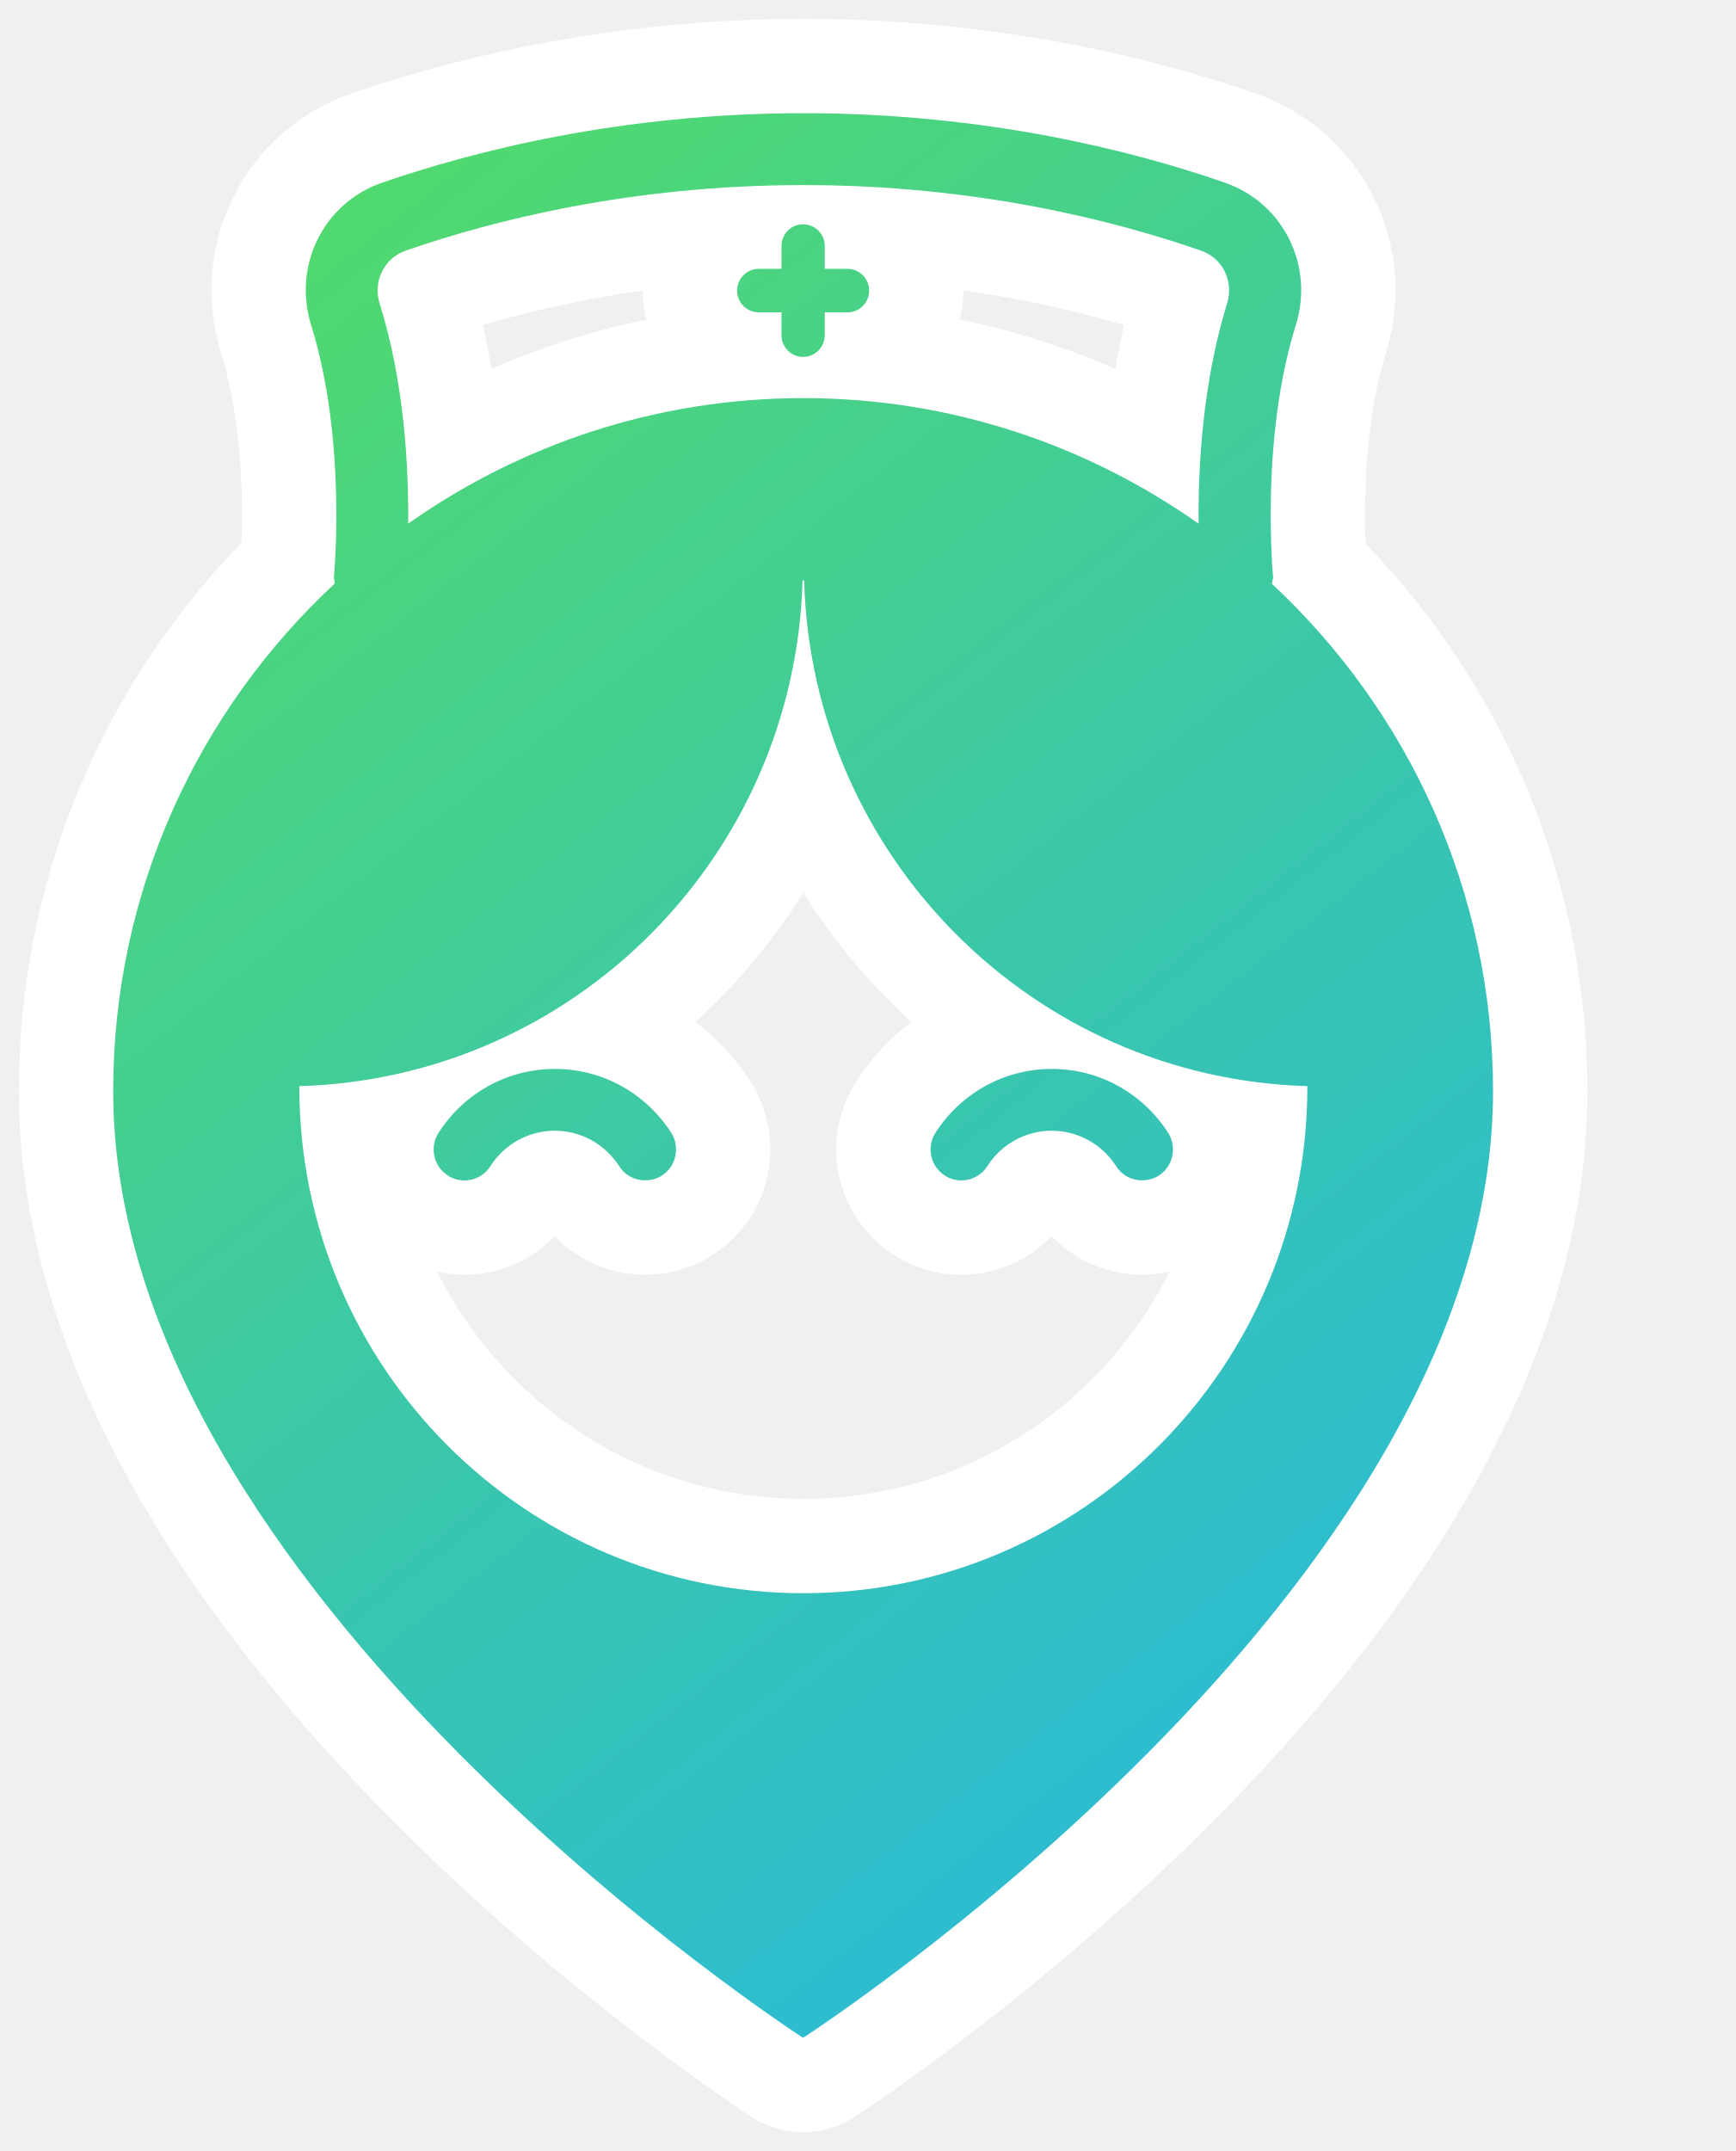
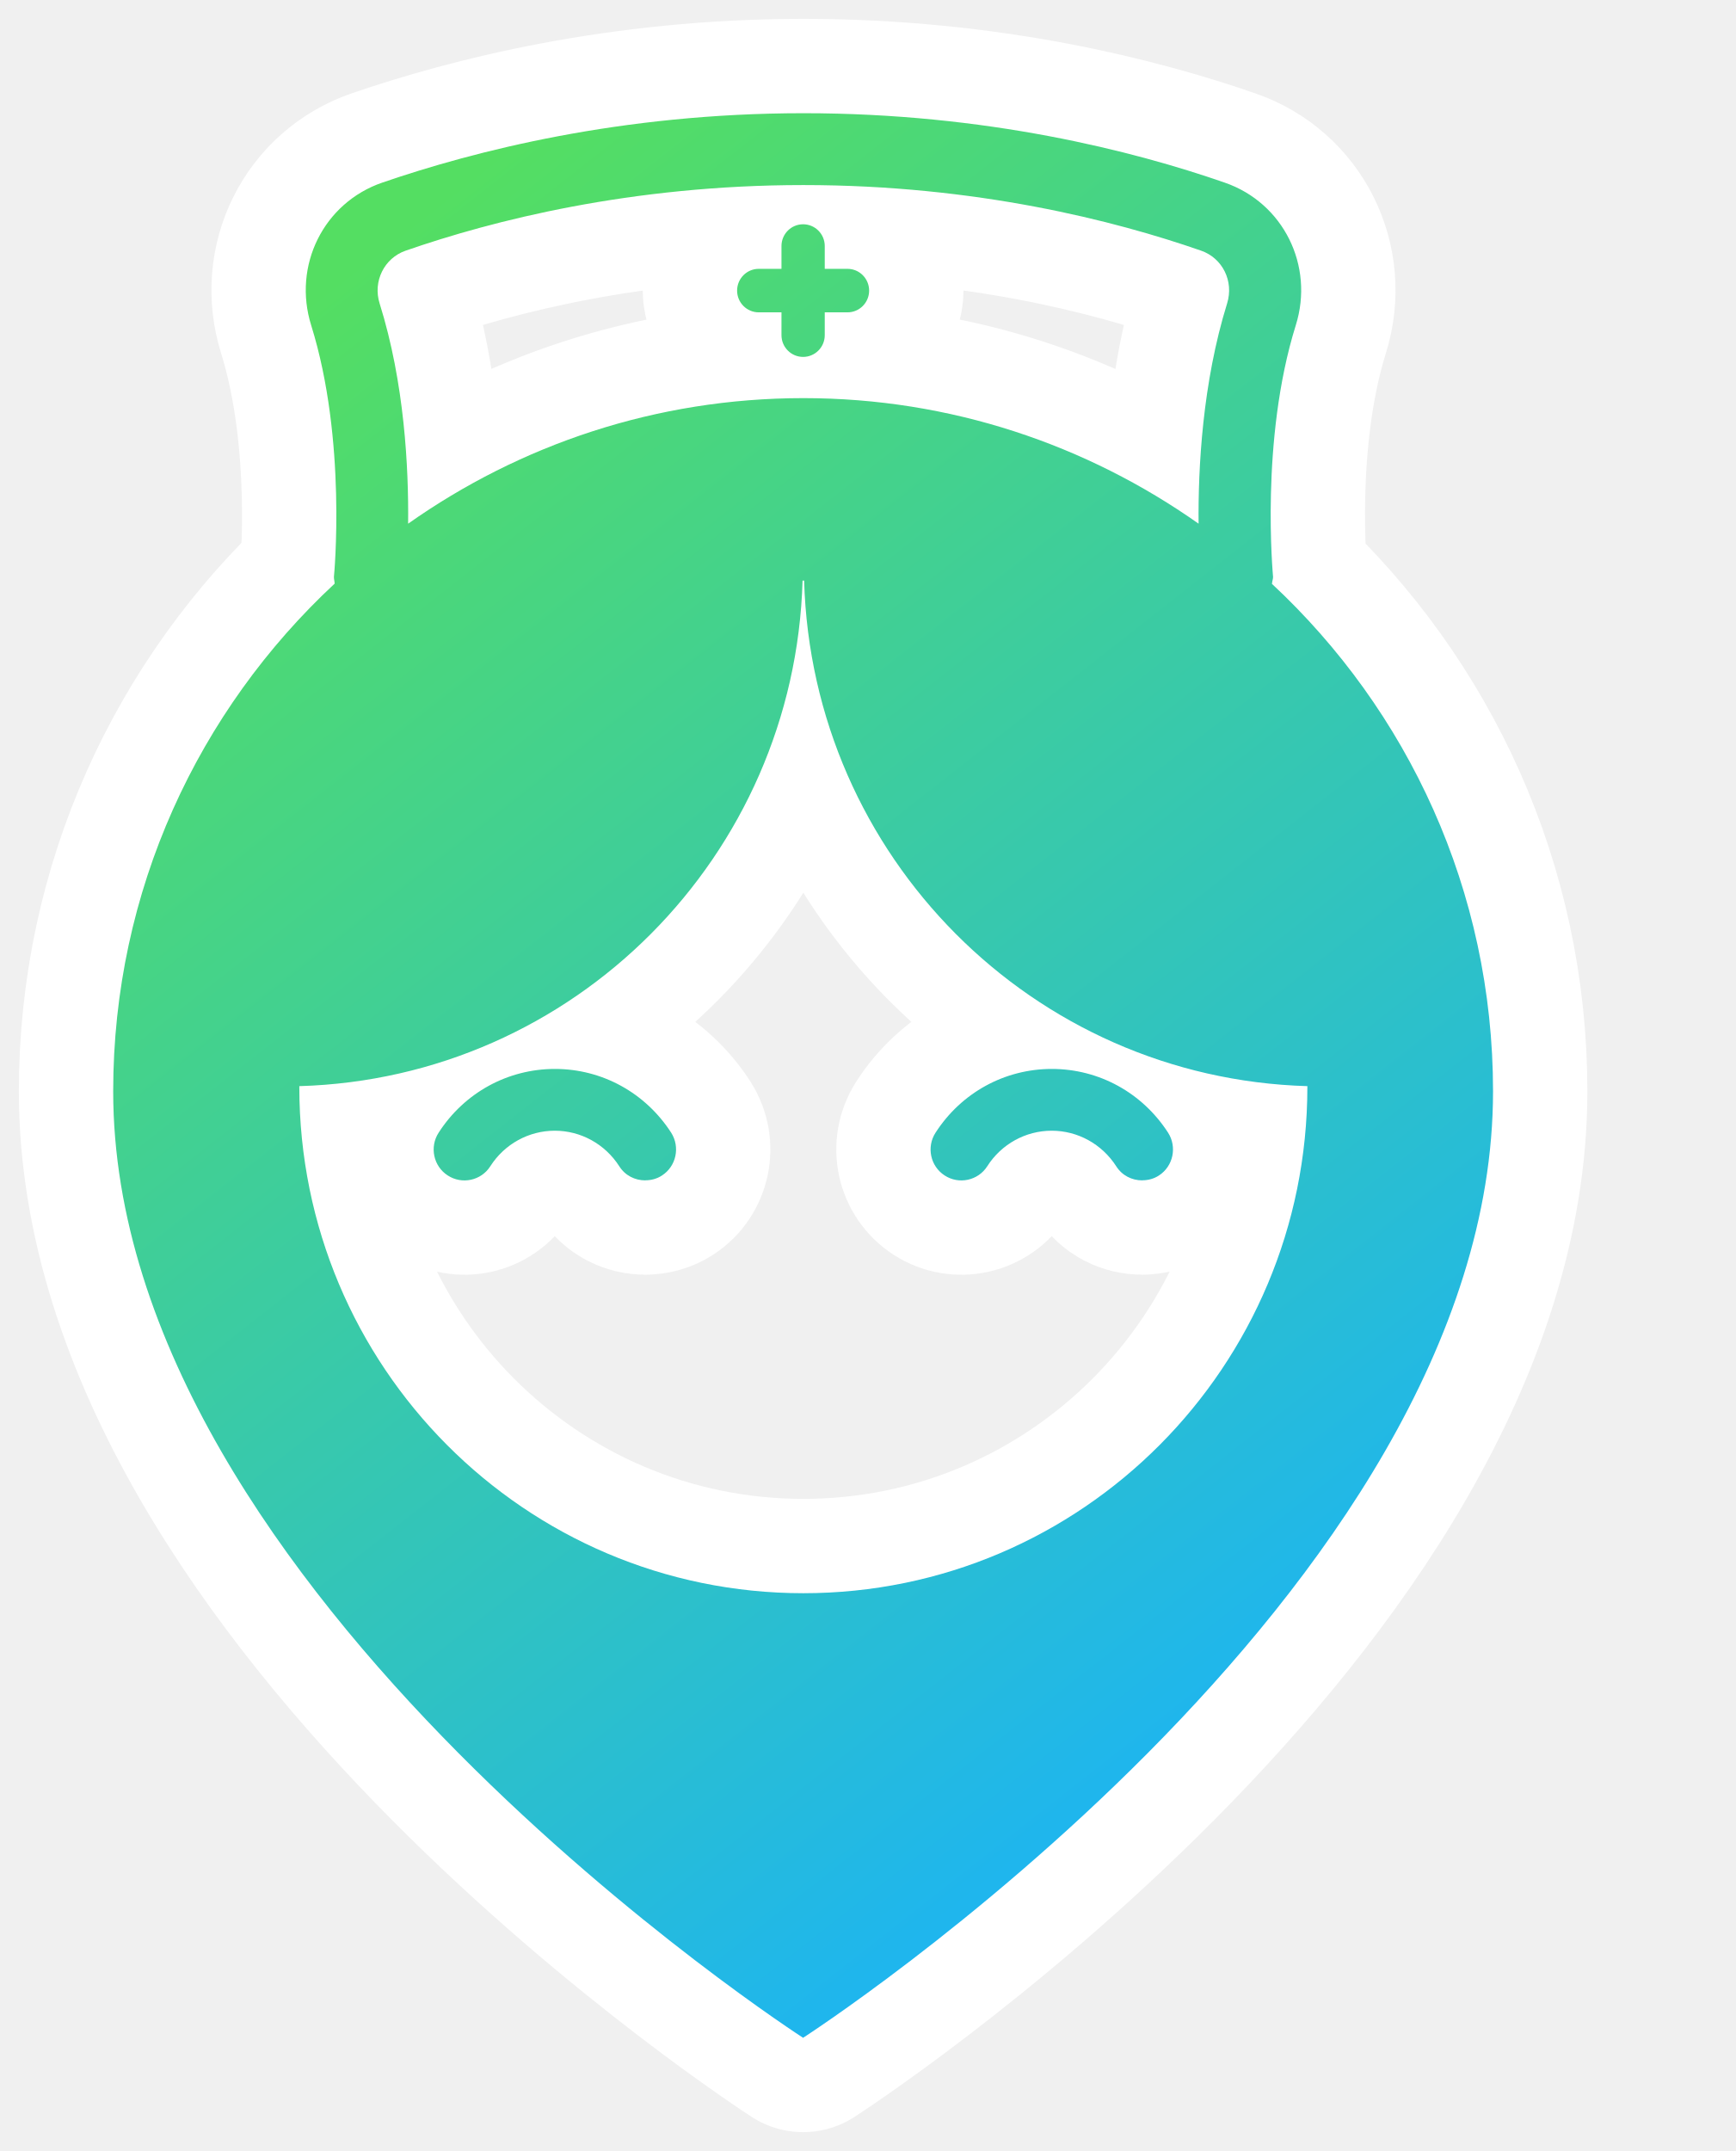
<svg xmlns="http://www.w3.org/2000/svg" viewBox="-3 -3 46 57" width="46" height="57">
  <defs>
    <linearGradient id="g" x1="0" y1="0" x2="40" y2="51" gradientUnits="userSpaceOnUse">
-       <stop offset="0" stop-color="#55DD62" />
-       <stop offset=".55" stop-color="#38C5B1" />
-       <stop offset="1" stop-color="#25B6E9" />
+       <stop offset=".11" stop-color="#54DE62" />
+       <stop offset=".84" stop-color="#1BB3F7" />
    </linearGradient>
  </defs>
  <path d="M30.714 12.466C30.714 12.405 30.741 12.35 30.741 12.29C30.741 12.256 30.39 8.667 31.343 5.619C31.838 4.038 31.012 2.375 29.459 1.839C27.04 0.998 23.134 0 18.295 0C13.456 0 9.558 1.005 7.131 1.839C5.576 2.375 4.753 4.038 5.247 5.619C6.2 8.666 5.854 12.256 5.85 12.29C5.85 12.35 5.869 12.412 5.869 12.466C2.263 15.819 0 20.597 0 25.917C0 39.219 18.285 51 18.285 51C18.285 51 36.571 39.219 36.571 25.917C36.571 20.597 34.308 15.819 30.705 12.466H30.712H30.714H30.714ZM7.75 3.643C10.036 2.849 13.718 1.904 18.293 1.904C22.868 1.904 26.55 2.847 28.835 3.643C29.401 3.84 29.706 4.45 29.523 5.04C28.868 7.152 28.753 9.404 28.767 10.877C25.8 8.786 22.193 7.55 18.292 7.55C14.392 7.55 10.784 8.784 7.817 10.877C7.832 9.404 7.723 7.15 7.061 5.04C6.878 4.457 7.183 3.84 7.75 3.643H7.75ZM18.293 39.219C10.914 39.219 4.933 33.212 4.933 25.801V25.782C12.21 25.572 18.062 19.695 18.271 12.386H18.312C18.521 19.695 24.373 25.572 31.65 25.782V25.801C31.65 33.212 25.669 39.219 18.29 39.219H18.292H18.293ZM19.462 4.124H18.859V3.519C18.859 3.201 18.602 2.943 18.285 2.943C17.969 2.943 17.712 3.201 17.712 3.519V4.124H17.109C16.793 4.124 16.536 4.382 16.536 4.701C16.536 5.019 16.793 5.277 17.109 5.277H17.712V5.882C17.712 6.2 17.969 6.458 18.285 6.458C18.602 6.458 18.859 6.2 18.859 5.882V5.277H19.462C19.779 5.277 20.035 5.019 20.035 4.701C20.035 4.382 19.778 4.124 19.462 4.124ZM14.102 28.279C13.83 28.279 13.569 28.152 13.413 27.905C13.034 27.315 12.393 26.963 11.704 26.963C11.015 26.963 10.372 27.315 9.995 27.905C9.753 28.286 9.244 28.395 8.867 28.149C8.488 27.905 8.38 27.395 8.625 27.016C9.306 25.957 10.457 25.326 11.707 25.326C12.957 25.326 14.105 25.957 14.789 27.016C15.031 27.397 14.923 27.905 14.546 28.149C14.412 28.238 14.256 28.277 14.107 28.277L14.102 28.279L14.102 28.279ZM27.272 28.279C27.001 28.279 26.74 28.152 26.584 27.905C26.204 27.315 25.563 26.963 24.874 26.963C24.186 26.963 23.542 27.315 23.166 27.905C22.923 28.286 22.414 28.395 22.037 28.149C21.658 27.905 21.55 27.395 21.795 27.016C22.477 25.957 23.626 25.326 24.877 25.326C26.128 25.326 27.275 25.957 27.959 27.016C28.202 27.397 28.093 27.905 27.717 28.149C27.583 28.238 27.426 28.277 27.277 28.277L27.273 28.279L27.272 28.279Z" fill="#fff" fill-rule="nonzero" stroke="#fff" stroke-width="5" stroke-linejoin="round" />
  <path d="M30.714 12.466C30.714 12.405 30.741 12.35 30.741 12.29C30.741 12.256 30.39 8.667 31.343 5.619C31.838 4.038 31.012 2.375 29.459 1.839C27.04 0.998 23.134 0 18.295 0C13.456 0 9.558 1.005 7.131 1.839C5.576 2.375 4.753 4.038 5.247 5.619C6.2 8.666 5.854 12.256 5.85 12.29C5.85 12.35 5.869 12.412 5.869 12.466C2.263 15.819 0 20.597 0 25.917C0 39.219 18.285 51 18.285 51C18.285 51 36.571 39.219 36.571 25.917C36.571 20.597 34.308 15.819 30.705 12.466H30.712H30.714H30.714ZM7.75 3.643C10.036 2.849 13.718 1.904 18.293 1.904C22.868 1.904 26.55 2.847 28.835 3.643C29.401 3.84 29.706 4.45 29.523 5.04C28.868 7.152 28.753 9.404 28.767 10.877C25.8 8.786 22.193 7.55 18.292 7.55C14.392 7.55 10.784 8.784 7.817 10.877C7.832 9.404 7.723 7.15 7.061 5.04C6.878 4.457 7.183 3.84 7.75 3.643H7.75ZM18.293 39.219C10.914 39.219 4.933 33.212 4.933 25.801V25.782C12.21 25.572 18.062 19.695 18.271 12.386H18.312C18.521 19.695 24.373 25.572 31.65 25.782V25.801C31.65 33.212 25.669 39.219 18.29 39.219H18.292H18.293ZM19.462 4.124H18.859V3.519C18.859 3.201 18.602 2.943 18.285 2.943C17.969 2.943 17.712 3.201 17.712 3.519V4.124H17.109C16.793 4.124 16.536 4.382 16.536 4.701C16.536 5.019 16.793 5.277 17.109 5.277H17.712V5.882C17.712 6.2 17.969 6.458 18.285 6.458C18.602 6.458 18.859 6.2 18.859 5.882V5.277H19.462C19.779 5.277 20.035 5.019 20.035 4.701C20.035 4.382 19.778 4.124 19.462 4.124ZM14.102 28.279C13.83 28.279 13.569 28.152 13.413 27.905C13.034 27.315 12.393 26.963 11.704 26.963C11.015 26.963 10.372 27.315 9.995 27.905C9.753 28.286 9.244 28.395 8.867 28.149C8.488 27.905 8.38 27.395 8.625 27.016C9.306 25.957 10.457 25.326 11.707 25.326C12.957 25.326 14.105 25.957 14.789 27.016C15.031 27.397 14.923 27.905 14.546 28.149C14.412 28.238 14.256 28.277 14.107 28.277L14.102 28.279L14.102 28.279ZM27.272 28.279C27.001 28.279 26.74 28.152 26.584 27.905C26.204 27.315 25.563 26.963 24.874 26.963C24.186 26.963 23.542 27.315 23.166 27.905C22.923 28.286 22.414 28.395 22.037 28.149C21.658 27.905 21.55 27.395 21.795 27.016C22.477 25.957 23.626 25.326 24.877 25.326C26.128 25.326 27.275 25.957 27.959 27.016C28.202 27.397 28.093 27.905 27.717 28.149C27.583 28.238 27.426 28.277 27.277 28.277L27.273 28.279L27.272 28.279Z" fill="url(#g)" fill-rule="evenodd" />
</svg>
